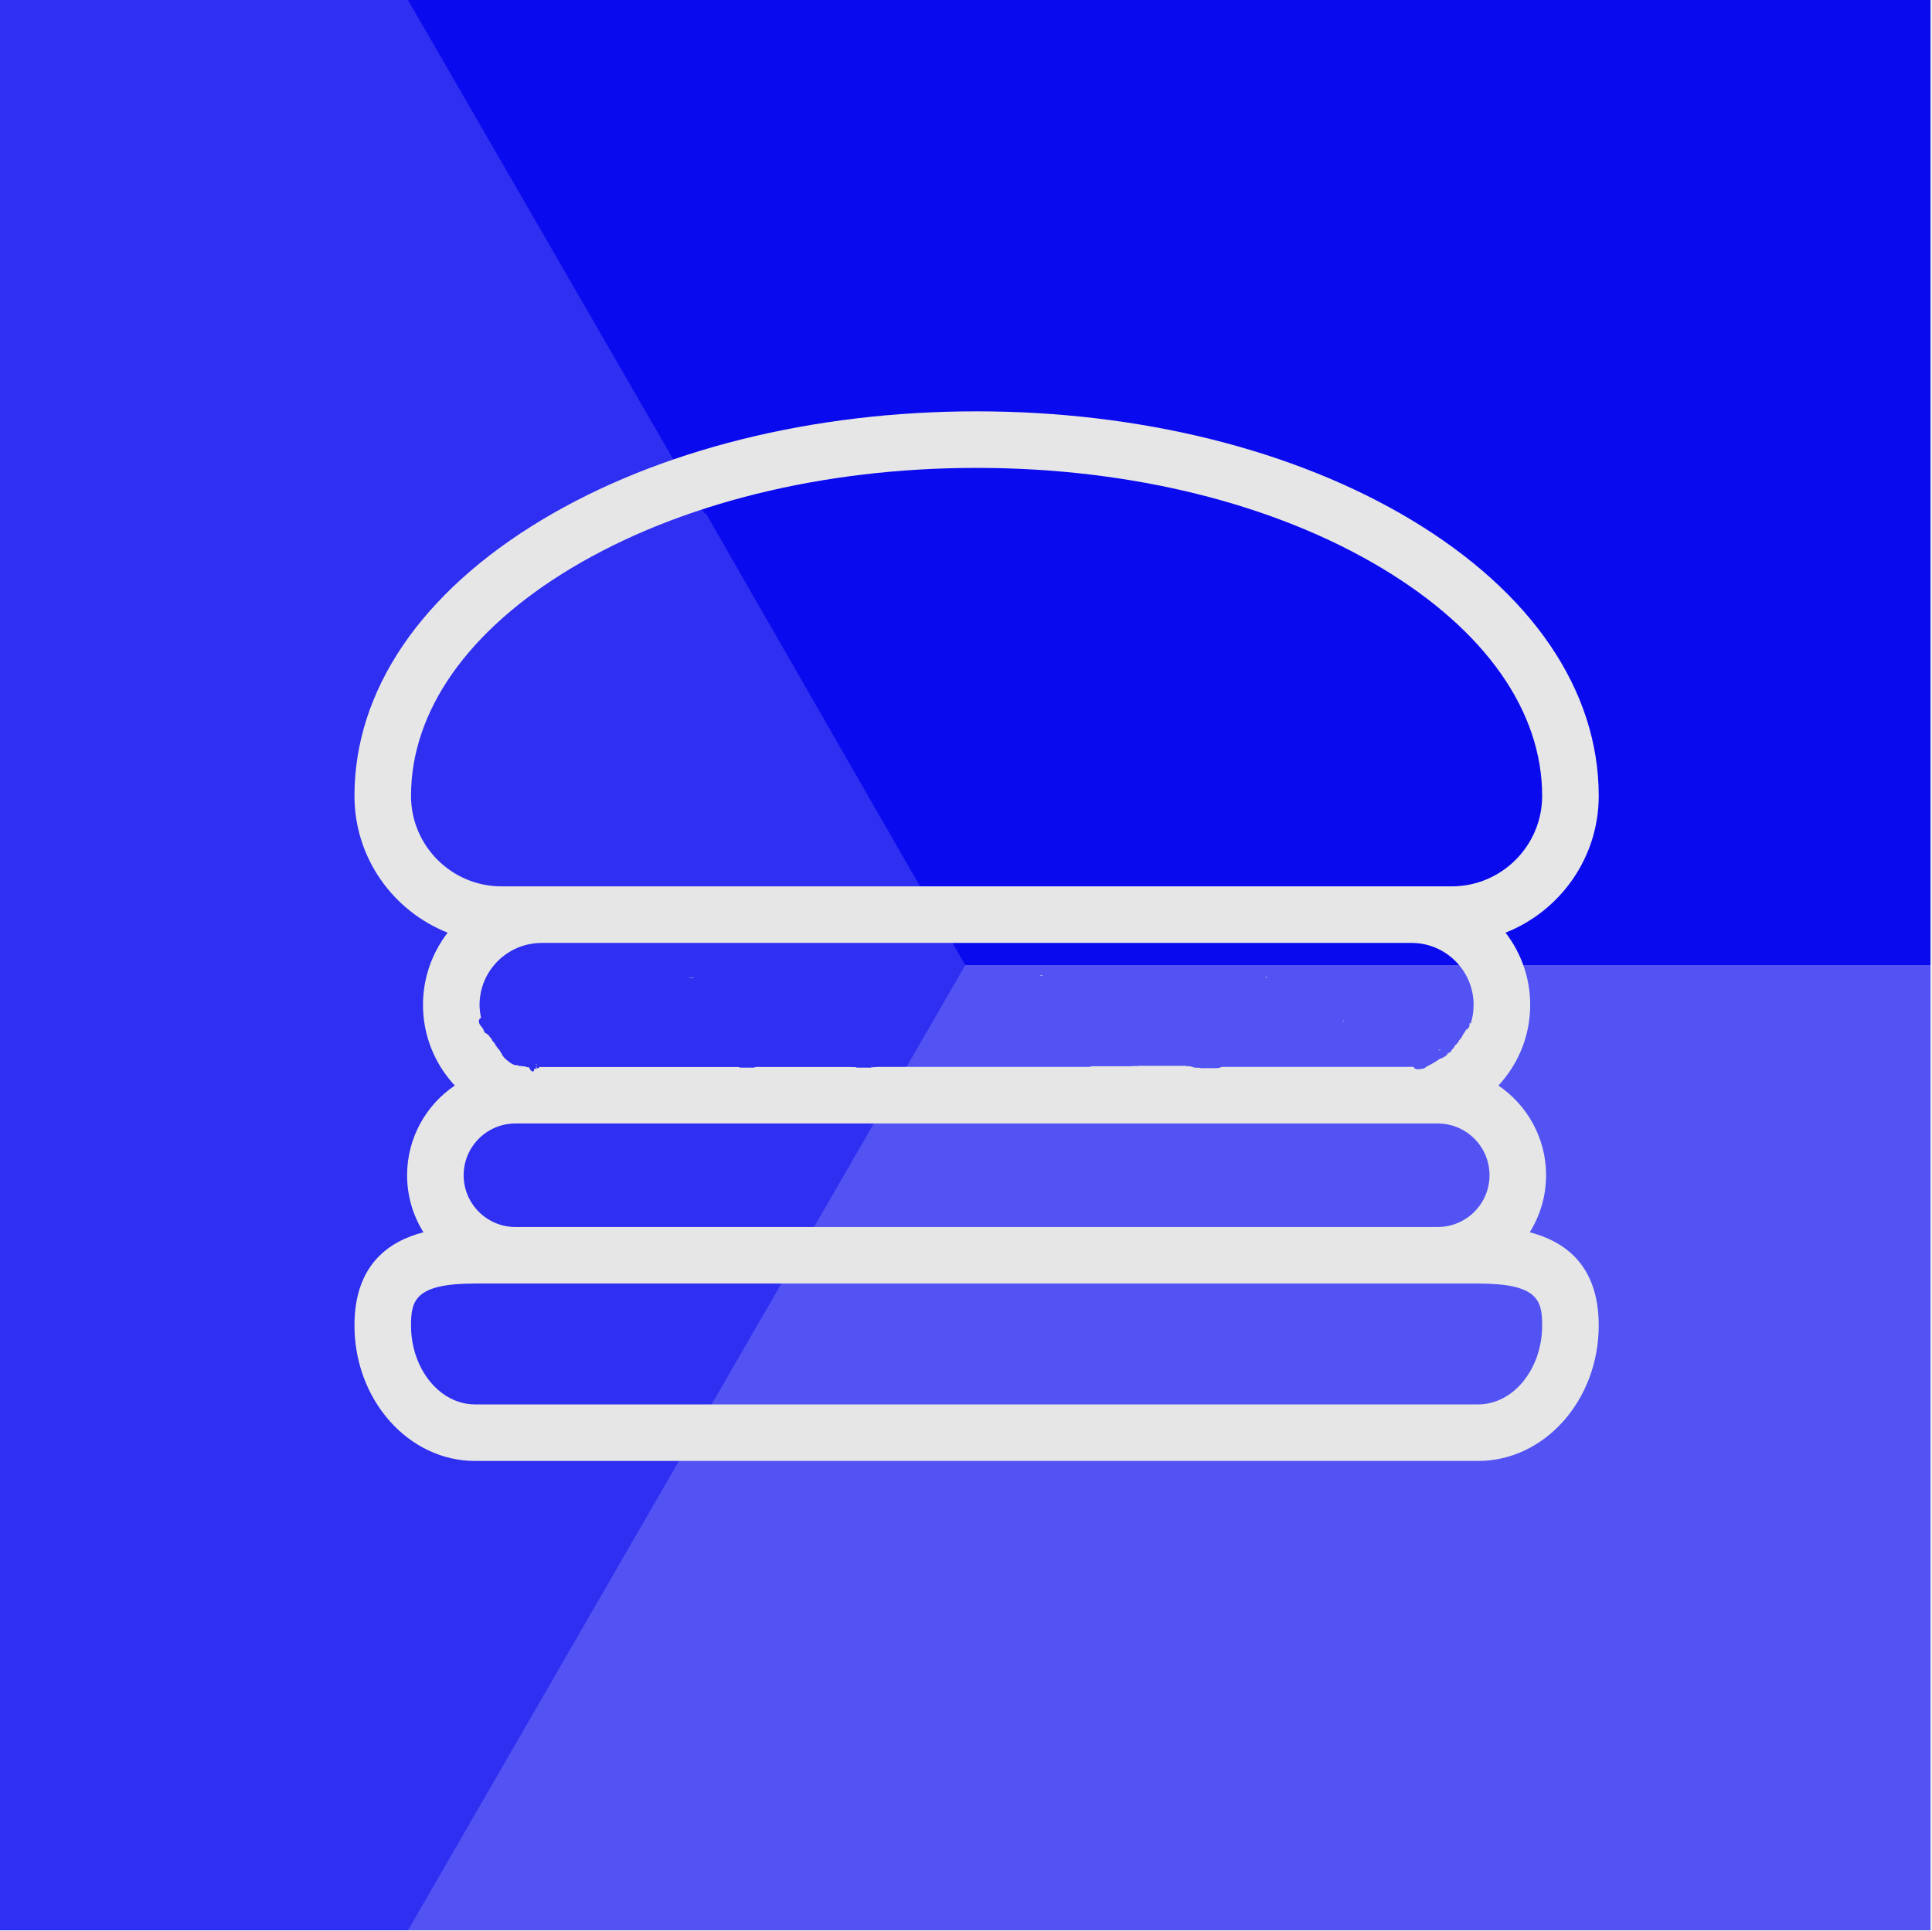
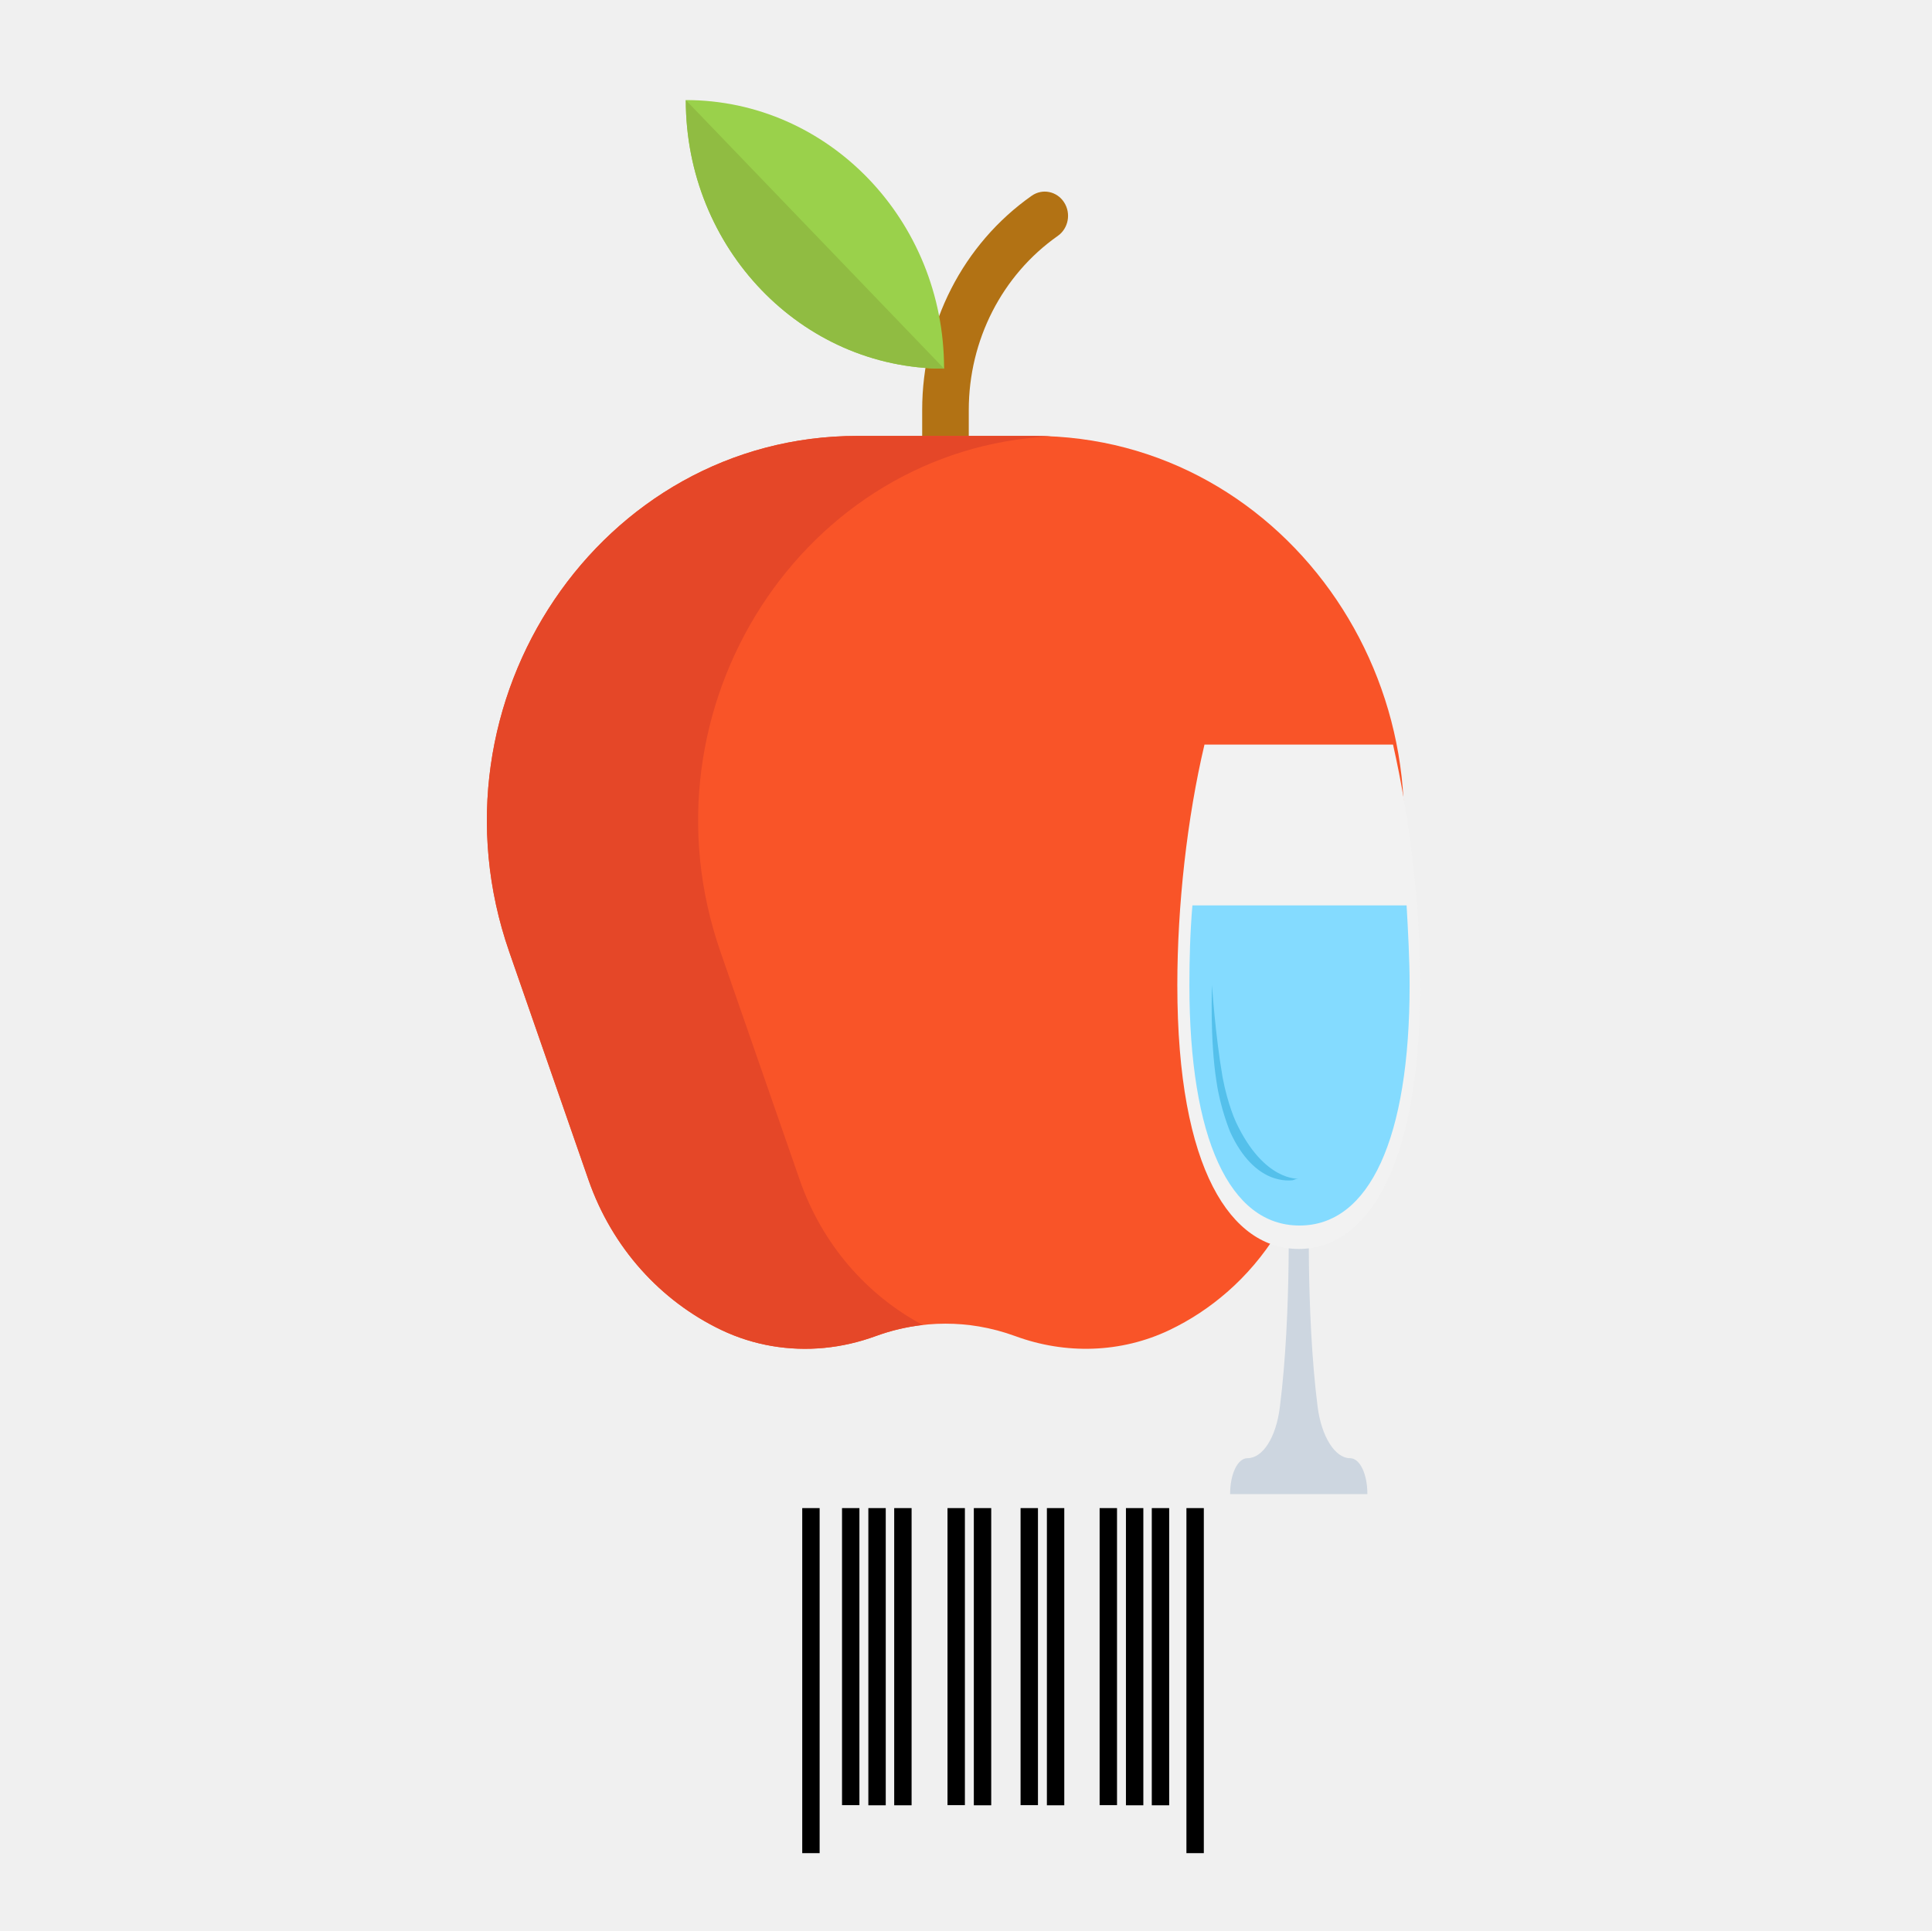
- <svg xmlns="http://www.w3.org/2000/svg" style="enable-background:new" height="512" viewBox="0 0 512.4 512" width="512.4" version="1.1" id="svg986">
-   <defs id="defs958">
-     <linearGradient id="a" y2="494" gradientUnits="userSpaceOnUse" x2="256" gradientTransform="matrix(1 0 0 1.076 0 -19.36)" y1="18" x1="256">
-       <stop style="stop-color:#eaeaea" offset="0" id="stop953" />
-       <stop style="stop-color:#f4f4f4" offset="1" id="stop955" />
+ <svg xmlns="http://www.w3.org/2000/svg" style="enable-background:new" height="512" viewBox="0 0 512.4 512" width="512.4" version="1.1" id="svg35">
+   <defs id="defs7">
+     <linearGradient id="a" y2="494" gradientUnits="userSpaceOnUse" x2="256" gradientTransform="matrix(1,0,0,1.076,248.7866,-26.82942)" y1="18" x1="256">
+       <stop style="stop-color:#eaeaea" offset="0" id="stop5042" />
+       <stop style="stop-color:#f4f4f4" offset="1" id="stop5044" />
+     </linearGradient>
+     <linearGradient id="a-6" y2="494" gradientUnits="userSpaceOnUse" x2="256" gradientTransform="matrix(1,0,0,1.076,248.7866,-26.82942)" y1="18" x1="256">
+       <stop style="stop-color:#eaeaea" offset="0" id="stop2" />
+       <stop style="stop-color:#f4f4f4" offset="1" id="stop4" />
    </linearGradient>
  </defs>
-   <rect style="color:#000000;enable-background:accumulate;fill:#0000ef;fill-opacity:0.956" height="512" width="512" y="0" x="0" id="rect960" />
-   <g transform="translate(0,18)" id="g968">
-     <path style="color:#000000;opacity:0.3;fill:#ffffff;enable-background:accumulate" d="M 256,256 108.2,512 H 512 V 256 H 389.3 Z" transform="translate(0,-18)" id="path964" />
-     <path style="color:#000000;opacity:0.15;fill:#ffffff;enable-background:accumulate" d="M 0,0 V 512 H 108.2 L 184.6,379.7 256,256 187.1,136 186.9,136.3 108.2,0 Z" transform="translate(0,-18)" id="path966" />
+   <path d="m-208.3 605.6c-7.842 0-14.55 5.029-17.32 12.19-0.061-0.001-0.121 0-0.182 0-7.088 0-12.83 6.002-12.83 13.41 0 7.404 5.746 13.41 12.83 13.41h17.5 16.33c5.155 0 9.333-4.365 9.333-9.75 0-4.543-2.974-8.363-7-9.445 0.001-0.103 0-0.202 0-0.305 0-10.77-8.357-19.5-18.67-19.5z" style="stroke-width:4;color:#000000;stroke:#ccc;enable-background:accumulate;display:none;fill:#fff" id="path19" />
+   <path style="stroke-width:4;color:#000000;stroke:#ccc;enable-background:accumulate;display:none;fill:none" d="m288.9 828.1c-6.349 0-11.78 4.072-14.02 9.867-0.05-0.001-0.098 0-0.148 0-5.738 0-10.39 4.86-10.39 10.85 0 5.995 4.652 10.85 10.39 10.85h14.17 13.22c4.173 0 7.557-3.534 7.557-7.894 0-3.678-2.408-6.771-5.667-7.647 0.001-0.083 0-0.163 0-0.247 0-8.719-6.766-15.79-15.11-15.79z" id="path21" />
+   <g style="display:none" transform="translate(0 -558.4)" id="g33">
+     <path d="m166.1 576.4h179.9c145.3 0 166.1 20.74 166.1 165.9v144.2c0 145.2-20.76 165.9-166.1 165.9h-179.9c-145.3 0-166.1-20-166.1-165.5v-144.2c0-145.2 20.76-165.9 166.1-165.9z" style="stroke:#00f;fill:#00f;display:inline;fill-opacity:.081" id="path23" />
+     <circle style="stroke-width:.833;fill-opacity:.081;color:#000000;stroke:#00f;enable-background:accumulate;display:inline;fill:#00f" cx="256" transform="matrix(1.2 0 0 1.2 -51.2 528.8)" cy="238" r="120" id="circle25" />
+     <rect style="stroke-linejoin:round;fill-opacity:.081;color:#000000;stroke:#00f;stroke-linecap:round;enable-background:accumulate;display:inline;fill:#00f" height="272" width="272" y="678.4" x="120" id="rect27" />
+     <rect style="stroke-linejoin:round;fill-opacity:.081;color:#000000;stroke:#00f;stroke-linecap:round;enable-background:accumulate;display:inline;fill:#00f" height="240" width="304" y="694.4" x="104" id="rect29" />
+     <rect style="stroke-linejoin:round;fill-opacity:.081;color:#000000;stroke:#00f;stroke-linecap:round;enable-background:accumulate;display:inline;fill:#00f" height="304" width="240" y="662.4" x="136" id="rect31" />
  </g>
-   <path d="m-208.3 605.6c-7.842 0-14.55 5.029-17.32 12.19-0.061-0.001-0.121 0-0.182 0-7.088 0-12.83 6.002-12.83 13.41 0 7.404 5.746 13.41 12.83 13.41h17.5 16.33c5.155 0 9.333-4.365 9.333-9.75 0-4.543-2.974-8.363-7-9.445 0.001-0.103 0-0.202 0-0.305 0-10.77-8.357-19.5-18.67-19.5z" style="stroke-width:4;color:#000000;stroke:#ccc;enable-background:accumulate;display:none;fill:#fff" id="path970" />
-   <path style="stroke-width:4;color:#000000;stroke:#ccc;enable-background:accumulate;display:none;fill:none" d="m288.9 828.1c-6.349 0-11.78 4.072-14.02 9.867-0.05-0.001-0.098 0-0.148 0-5.738 0-10.39 4.86-10.39 10.85 0 5.995 4.652 10.85 10.39 10.85h14.17 13.22c4.173 0 7.557-3.534 7.557-7.894 0-3.678-2.408-6.771-5.667-7.647 0.001-0.083 0-0.163 0-0.247 0-8.719-6.766-15.79-15.11-15.79z" id="path972" />
-   <g style="display:none" transform="translate(0 -558.4)" id="g984">
-     <path d="m166.1 576.4h179.9c145.3 0 166.1 20.74 166.1 165.9v144.2c0 145.2-20.76 165.9-166.1 165.9h-179.9c-145.3 0-166.1-20-166.1-165.5v-144.2c0-145.2 20.76-165.9 166.1-165.9z" style="stroke:#00f;fill:#00f;display:inline;fill-opacity:.081" id="path974" />
-     <circle style="stroke-width:.833;fill-opacity:.081;color:#000000;stroke:#00f;enable-background:accumulate;display:inline;fill:#00f" cx="256" transform="matrix(1.2 0 0 1.2 -51.2 528.8)" cy="238" r="120" id="circle976" />
-     <rect style="stroke-linejoin:round;fill-opacity:.081;color:#000000;stroke:#00f;stroke-linecap:round;enable-background:accumulate;display:inline;fill:#00f" height="272" width="272" y="678.4" x="120" id="rect978" />
-     <rect style="stroke-linejoin:round;fill-opacity:.081;color:#000000;stroke:#00f;stroke-linecap:round;enable-background:accumulate;display:inline;fill:#00f" height="240" width="304" y="694.4" x="104" id="rect980" />
-     <rect style="stroke-linejoin:round;fill-opacity:.081;color:#000000;stroke:#00f;stroke-linecap:round;enable-background:accumulate;display:inline;fill:#00f" height="304" width="240" y="662.4" x="136" id="rect982" />
-   </g>
-   <path id="path28" d="m 259.008,109.107 c -43.41,0 -84.333,10.21 -115.229,28.748 -32.096,19.258 -49.771,45.272 -49.771,73.252 0,16.465 10.261,30.569 24.719,36.281 -4.098,5.309 -6.543,11.956 -6.543,19.166 0,8.255 3.209,15.766 8.43,21.381 -7.624,5.171 -12.646,13.905 -12.646,23.791 0,5.553 1.595,10.734 4.336,15.133 -8.957,2.314 -18.295,8.445 -18.295,24.701 0,19.826 14.352,35.955 31.994,35.955 h 266.012 c 17.642,0 31.994,-16.129 31.994,-35.955 0,-16.257 -9.338,-22.387 -18.295,-24.701 2.74,-4.399 4.334,-9.58 4.334,-15.133 0,-9.884 -5.02,-18.616 -12.641,-23.787 5.221,-5.615 8.426,-13.13 8.426,-21.385 0,-7.21 -2.445,-13.857 -6.543,-19.166 14.459,-5.712 24.719,-19.816 24.719,-36.281 0,-27.98 -17.676,-53.994 -49.771,-73.252 -30.896,-18.538 -71.821,-28.748 -115.229,-28.748 z m 0,15 c 40.729,0 78.91,9.45 107.51,26.609 27.4,16.439 42.49,37.887 42.49,60.391 0,13.234 -10.767,24.002 -24,24.002 h -252 c -13.234,0 -24,-10.767 -24,-24.002 0,-22.504 15.089,-43.951 42.488,-60.391 28.599,-17.159 66.781,-26.609 107.512,-26.609 z m -115.379,126.002 h 230.756 c 9.067,0 16.445,7.378 16.445,16.445 0,1.711 -0.264,3.36 -0.75,4.912 -0.114,-0.015 -0.21,-0.046 -0.322,-0.062 -0.004,0.04 -0.008,0.081 -0.012,0.119 -0.006,0.1 -0.005,0.06 -0.008,0.09 0.019,0.085 0.022,0.174 0.01,0.26 -0.031,0.191 -0.083,0.377 -0.125,0.566 -0.707,0.808 -0.235,0.449 -1.027,0.805 0.062,0.013 0.11,-0.047 0.168,-0.045 0.048,0.002 -0.028,0.105 -0.1,0.232 -0.182,0.267 -0.313,0.566 -0.512,0.822 -0.041,0.052 -0.086,0.101 -0.131,0.15 0.032,-0.015 -0.039,0.058 -0.059,0.088 -0.15,0.393 -0.352,0.767 -0.631,1.086 -0.138,0.158 -0.303,0.293 -0.443,0.449 0.022,-0.006 0.068,-0.042 0.066,-0.019 -0.005,0.067 -0.048,0.126 -0.078,0.186 -0.179,0.355 -0.226,0.393 -0.555,0.725 -0.5,0.505 -0.276,0.161 -0.486,0.52 -0.225,0.496 -0.654,0.861 -0.979,1.291 0.019,0.054 0.057,-0.051 0.049,-0.033 -0.047,0.102 -0.051,0.241 -0.145,0.305 -0.329,0.223 -0.727,0.326 -1.072,0.521 -0.041,0.023 0.096,0.01 0.143,0.004 0.07,-0.009 0.137,-0.034 0.205,-0.051 0.021,-0.008 0.045,-0.039 0.062,-0.025 0.015,0.012 -0.017,0.035 -0.031,0.049 -0.116,0.112 -0.237,0.22 -0.357,0.326 -0.095,0.084 -0.193,0.162 -0.289,0.244 -0.072,0.062 -0.135,0.137 -0.215,0.188 -0.164,0.104 -0.341,0.182 -0.512,0.273 -0.263,0.129 -0.536,0.253 -0.824,0.314 -0.005,9.9e-4 -0.011,0.005 -0.016,0.006 -0.474,0.381 -0.981,0.664 -1.254,0.836 -0.08,0.033 -0.166,0.056 -0.242,0.098 -0.01,0.006 0.012,0.026 0.004,0.033 -0.08,0.06 -0.173,0.104 -0.258,0.158 -0.032,0.021 -0.061,0.048 -0.094,0.066 -0.139,0.075 -0.279,0.144 -0.42,0.215 -0.051,0.037 -0.259,0.158 -0.789,0.449 -0.327,0.142 -0.179,0.065 -0.443,0.223 -0.036,0.03 -0.071,0.064 -0.109,0.092 -0.052,0.037 -0.108,0.07 -0.162,0.104 -0.018,0.011 -0.035,0.022 -0.053,0.033 -0.009,0.006 -0.034,0.028 -0.025,0.021 -0.089,0.071 -0.174,0.15 -0.277,0.195 -0.164,0.072 -0.348,0.088 -0.521,0.133 -0.117,-0.005 -0.234,-0.022 -0.352,-0.018 -0.017,6e-4 0.058,0.018 0.043,0.027 -0.014,0.008 -0.279,0.059 -0.291,0.06 -0.957,0.184 -1.565,-0.15 -1.756,-0.609 -0.158,0.006 -0.31,0.033 -0.469,0.033 h -50.393 c -0.249,0.154 -0.581,0.264 -1,0.299 -0.691,0.057 -1.384,0.054 -2.076,0.029 -0.358,0.003 -0.715,0.005 -1.072,0.004 -0.4,-10e-4 -0.801,-1.1e-4 -1.201,0 -0.214,0.01 -0.436,-0.035 -0.639,-0.119 -0.044,-0.005 -0.092,-0.013 -0.121,-0.012 -0.423,0.034 -0.83,0.043 -1.246,-0.064 -0.543,-0.194 -0.308,-0.131 -0.697,-0.219 -0.232,-0.075 -0.453,-0.115 -0.693,-0.096 -0.082,0.007 -0.164,0.029 -0.246,0.019 -0.291,-0.034 -0.432,-0.091 -0.596,-0.133 h -0.781 -1.996 -1.162 -0.957 c -0.765,0 -1.53,10e-6 -2.295,0 -0.491,0 -0.981,3e-5 -1.473,0 -0.349,-6e-5 -0.7,-3.5e-4 -1.049,0 -0.451,-3e-5 -0.901,-0.002 -1.352,0 -0.332,0.008 -0.666,0.006 -0.998,-0.016 -0.158,-0.003 -0.302,0.029 -0.459,0.047 -0.348,0.04 -0.327,0.033 -0.662,0.027 -0.092,-0.001 -0.184,-0.006 -0.275,-0.008 -0.107,-0.003 -0.213,-0.014 -0.32,-0.01 -0.109,0.004 -0.188,0.028 -0.303,0.043 -0.343,0.045 -0.283,0.033 -0.633,0.033 h -1.207 -1.34 -1.541 -2.494 -0.812 -1.502 -1.143 c -0.041,0.005 -0.081,0.009 -0.121,0.018 -0.338,0.074 -0.668,0.193 -1.021,0.148 h -0.795 -0.971 -0.059 c 0.006,0.003 0.011,0.007 0.018,0.01 h -54.143 c -0.085,0.035 -0.189,0.059 -0.316,0.059 h -0.557 c -0.011,0 -0.022,-0.001 -0.033,0.002 -0.156,0.057 -0.257,0.049 -0.418,0.031 -0.011,-10e-4 0.025,0.002 0.035,0.006 0.006,0.003 -0.015,-3.4e-4 -0.021,0 -0.041,0.018 -0.091,-0.015 -0.133,0.002 -0.009,0.004 0.031,0.012 0.023,0.018 -0.025,0.021 -0.059,0.026 -0.09,0.037 -0.135,0.051 -0.104,0.035 -0.289,0.053 -0.189,-0.027 -0.38,-0.028 -0.57,-0.023 -0.13,0.004 -0.259,-3e-5 -0.389,0 -0.165,5e-4 -0.329,7e-5 -0.494,0 -0.165,-4e-5 -0.331,0 -0.496,0 -0.141,-10e-6 -0.281,0 -0.422,0 H 228 227.344 c -0.146,-0.01 -0.28,-0.042 -0.412,-0.104 -0.026,-0.012 -0.052,-0.027 -0.078,-0.041 -0.198,0.034 -0.403,0.029 -0.604,0.023 -0.162,0.017 -0.317,-0.049 -0.477,-0.055 -0.04,-10e-4 -0.079,0.01 -0.119,0.012 -0.261,0.012 -0.522,0.01 -0.783,0.008 -0.131,9.5e-4 -0.263,0.002 -0.395,0.002 -0.223,-2.1e-4 -0.445,-2e-5 -0.668,0 h -0.795 -0.465 -0.73 -1.053 -0.451 -0.809 -0.43 -1.1 -0.328 -0.617 -0.699 -0.695 -0.713 -0.795 -0.504 -0.752 -0.656 -0.951 -0.801 -0.746 -0.314 -0.605 -0.672 -0.648 -0.434 -0.584 -0.52 -0.498 -0.539 -0.904 -0.393 -0.322 -0.385 -0.543 -0.604 -0.408 -0.039 c -0.131,0 -0.216,-0.034 -0.295,-0.072 -0.049,0.019 -0.103,0.035 -0.164,0.047 -0.07,0.014 -0.14,0.032 -0.211,0.045 -0.029,0.005 -0.059,0.009 -0.088,0.014 v 0.012 c 10e-4,0.007 -0.019,0.01 -0.021,0.004 v -0.004 c -0.007,0.001 -0.013,0.005 -0.019,0.006 v 0.008 c 2.7e-4,0.001 -0.003,2.4e-4 -0.006,0 0.002,-3.3e-4 0.004,-0.008 0.006,-0.008 -0.006,-0.039 -0.015,-0.078 -0.021,-0.117 -0.015,-0.042 -0.028,-0.085 -0.043,-0.127 6.3e-4,0.082 -0.001,0.164 0.002,0.246 -0.093,0.015 -0.198,4.2e-4 -0.289,0.012 -0.017,0.002 -0.033,0.009 -0.049,0.014 -0.037,0.012 -0.073,0.025 -0.109,0.037 -0.166,0.047 -0.336,0.068 -0.508,0.055 -0.073,-0.005 -0.139,-0.021 -0.213,-0.021 -0.152,0.009 -0.303,0.007 -0.455,0.006 -0.125,-10e-4 -0.25,-0.002 -0.375,-0.002 -0.195,-10e-5 -0.389,-2e-5 -0.584,0 -0.118,2e-5 -0.236,0 -0.354,0 h -0.543 -0.328 -0.246 c -0.22,0 -0.376,-0.064 -0.471,-0.154 h -52.291 c -0.205,0 -0.401,-0.036 -0.604,-0.045 -0.001,0.089 -0.006,0.177 -0.016,0.266 -0.002,0.022 -0.352,0.072 -0.688,0.129 -0.046,0.384 -0.081,0.492 -0.1,0.018 -0.267,0.048 -0.501,0.099 -0.506,0.145 -0.136,1.278 -1.069,0.526 -1.383,-0.428 -0.411,-0.029 -0.434,0.003 -0.816,-0.139 -0.107,-0.04 -0.257,-0.036 -0.314,-0.135 -0.002,-0.004 0.001,-0.007 -0.002,-0.01 -0.279,0.031 -0.515,0.035 -0.797,-0.029 -0.162,-0.037 -0.197,-0.058 -0.176,-0.07 -0.226,0.04 -0.184,0.084 -0.795,-0.066 -0.085,-0.021 -0.155,-0.084 -0.23,-0.129 -0.004,-0.003 -0.013,-0.008 -0.019,-0.012 -0.099,0.014 -0.199,0.024 -0.299,0.021 -0.384,-0.009 -0.751,-0.162 -1.078,-0.352 -0.254,-0.144 -0.404,-0.226 -0.705,-0.43 -0.025,-0.017 -0.078,-0.104 -0.105,-0.129 -0.084,-0.077 -0.362,-0.276 -0.406,-0.309 -0.637,-0.505 -1.266,-1.08 -1.549,-1.863 0.024,0.026 0.045,0.055 0.072,0.078 0.006,0.005 0.001,-0.017 -0.006,-0.023 -0.08,-0.103 -0.173,-0.194 -0.246,-0.301 -0.078,-0.114 -0.138,-0.24 -0.207,-0.359 0.012,0.009 0.043,0.041 0.037,0.027 -0.019,-0.044 -0.052,-0.081 -0.078,-0.121 -0.067,-0.087 -0.136,-0.173 -0.201,-0.262 -0.009,-0.012 -0.018,-0.026 -0.019,-0.041 -5e-4,-0.006 0.02,-0.008 0.016,-0.012 -0.211,-0.226 -0.454,-0.424 -0.611,-0.697 -0.317,-0.639 -0.306,-0.111 -0.564,-0.969 -0.226,-0.198 -0.427,-0.416 -0.59,-0.684 -0.224,-0.368 -0.268,-0.257 -0.182,-0.422 -0.14,-0.21 0.016,0.012 -0.303,-0.334 -0.128,-0.139 -0.295,-0.355 -0.404,-0.504 -0.12,-0.164 -0.111,-0.1 -0.109,-0.215 -0.362,-0.235 -0.185,-0.062 -0.019,-0.137 0.04,-0.018 -0.096,0.02 -0.133,-0.012 -1.043,-0.708 -0.975,-0.433 -1.15,-1.076 0.022,0.027 0.082,0.112 0.066,0.08 -0.084,-0.168 -0.223,-0.306 -0.285,-0.486 -0.169,-0.346 0.385,0.408 -0.225,-0.4 -0.12,-0.16 -0.254,-0.308 -0.381,-0.463 v -0.004 c -0.823,-1.005 -0.566,-1.924 0.066,-2.146 -0.236,-1.107 -0.402,-2.24 -0.402,-3.418 0,-9.067 7.377,-16.445 16.445,-16.445 z m 83.225,32.932 c -0.008,-0.004 -0.017,-0.01 -0.025,-0.014 -0.008,-0.004 -0.033,-0.01 -0.025,-0.008 0.017,0.009 0.034,0.013 0.051,0.021 z m 138.236,-25.332 c -0.028,0.006 -0.054,0.017 -0.08,0.027 0.05,-0.022 0.111,-0.034 0.08,-0.027 z m -88.912,0.922 c -0.235,0.008 -0.512,0.011 -0.373,0.057 0.321,0.106 0.656,0.164 0.988,0.232 -0.205,-0.096 -0.41,-0.194 -0.615,-0.289 z m 59.928,0.375 c -0.169,0.097 -0.326,0.183 -0.49,0.275 -0.006,0.032 -0.012,0.064 -0.018,0.096 0.17,-0.098 0.266,-0.087 0.455,-0.215 0.018,-0.052 0.035,-0.104 0.053,-0.156 z m -153.643,0.248 c 0.031,0.003 -0.574,-0.066 0.568,0.09 h 1.012 c -0.022,-0.015 -0.109,-0.08 -0.121,-0.09 -0.165,3.8e-4 -0.324,-0.001 -0.604,0.002 -0.285,6.3e-4 -0.57,-0.002 -0.855,-0.002 z m 157.691,7.129 c -0.044,0.01 -0.089,0.017 -0.131,0.031 0.046,-0.006 0.091,-0.012 0.137,-0.018 -0.001,-0.005 -0.005,-0.009 -0.006,-0.014 z m 16.312,4.268 c -0.11,0.037 -0.251,0.08 -0.371,0.119 0.087,0.022 0.174,0.045 0.26,0.068 0.038,-0.062 0.071,-0.127 0.111,-0.188 z m -225.09,6.242 c 0.041,0.083 0.106,0.151 0.234,0.182 -0.081,-0.059 -0.158,-0.12 -0.234,-0.182 z m 250.783,1.365 c -0.27,0.09 -0.447,0.143 -0.697,0.344 -0.009,0.007 -0.002,0.02 0.002,0.033 0.112,-0.026 0.18,-0.012 0.406,-0.143 -0.038,0.037 -0.155,0.144 -0.113,0.111 0.14,-0.109 0.269,-0.23 0.402,-0.346 z m -7.777,0.967 c -0.004,0.002 -0.008,0.002 -0.012,0.004 -0.049,0.021 -0.041,0.02 -0.006,0.01 0.007,-0.005 0.011,-0.008 0.018,-0.014 z m -184.051,0.068 c 0.019,0.013 0.041,0.026 0.061,0.039 -0.01,-0.012 -0.019,-0.025 -0.029,-0.035 -0.011,-0.002 -0.021,-0.003 -0.031,-0.004 z m 4.104,2.496 c -0.011,10e-4 -0.022,0.003 -0.033,0.004 0.019,0.011 0.04,0.022 0.059,0.033 -0.01,-0.012 -0.018,-0.025 -0.025,-0.037 z m -52,0.467 c -0.029,2.8e-4 -0.057,0.002 -0.086,0.002 h -0.201 c 0.005,0.062 0.01,0.124 0.016,0.186 0.087,-0.054 0.179,-0.106 0.27,-0.158 8.8e-4,-0.01 -0.001,-0.02 0.002,-0.029 z m 88.842,0.143 c -0.002,7.5e-4 -0.003,-0.001 -0.006,0.002 -0.052,0.114 -0.252,0.425 -0.156,0.344 0.1,-0.085 0.124,-0.233 0.191,-0.346 -0.01,-2e-5 -0.019,3e-5 -0.029,0 z m -0.453,0.016 c -0.064,-0.001 -0.128,0.007 -0.191,0.006 0.043,0.004 0.086,0.003 0.129,0.01 -0.015,0.006 -0.031,0.009 -0.043,0.019 -0.009,0.008 0.022,-0.006 0.033,-0.01 0.024,-0.009 0.049,-0.016 0.072,-0.025 z m -93.322,0.012 c -0.033,3.6e-4 -0.126,0.049 -0.172,0.055 -0.008,10e-4 -0.016,0.003 -0.023,0.004 0.006,9.9e-4 0.013,0.003 0.019,0.004 0.061,-0.014 0.157,0.014 0.184,-0.043 0.006,-0.014 0.003,-0.02 -0.008,-0.019 z m 4.697,0.471 c 0.008,0.117 0.016,0.233 0.019,0.35 0.001,0.054 0.004,0.08 0.006,0.123 0.033,-0.006 0.066,-0.012 0.1,-0.018 0.015,-0.123 0.03,-0.277 0.047,-0.441 -0.057,-0.005 -0.115,-0.008 -0.172,-0.014 z m -5.502,15.105 h 244.621 c 7.57,0 13.728,6.157 13.729,13.727 0,7.57 -6.158,13.729 -13.729,13.729 H 136.697 c -7.57,0 -13.73,-6.158 -13.73,-13.729 0,-7.57 6.16,-13.727 13.73,-13.727 z m -10.695,42.453 h 266.012 c 15.811,0 16.994,4.397 16.994,11.105 0,11.555 -7.624,20.955 -16.994,20.955 H 126.002 c -9.371,0 -16.994,-9.4 -16.994,-20.955 0,-6.708 1.183,-11.105 16.994,-11.105 z" style="fill:#e6e6e6" />
+   <path style="fill:#b27214;stroke-width:1" d="m 250.757,134.558 c -3.412,0 -6.179,-2.877 -6.179,-6.425 v -19.387 c 0,-22.802 10.86,-44.044 29.05,-56.822 2.828,-1.987 6.669,-1.213 8.579,1.728 1.91,2.941 1.166,6.935 -1.662,8.921 -14.783,10.385 -23.609,27.646 -23.609,46.173 v 19.387 c -6.2e-4,3.548 -2.767,6.425 -6.179,6.425 z" id="path2" />
+   <path style="fill:#9ad14b;stroke-width:1" d="m 250.386,97.779 c -37.83,0 -68.501,-31.896 -68.501,-71.236 18.915,0 36.042,7.976 48.44,20.869 12.391,12.886 20.061,30.696 20.061,50.367 z" id="path4" />
+   <path style="fill:#f95428;stroke-width:1" d="m 274.087,115.624 c 68.064,0 115.492,70.259 92.367,136.835 l -21.024,60.492 c -1.738,5.003 -3.988,9.715 -6.673,14.067 -3.674,5.937 -8.172,11.223 -13.289,15.695 h -0.008 c -4.63,4.052 -9.771,7.436 -15.282,10.075 -12.868,6.134 -27.59,6.52 -40.919,1.611 -3.155,-1.157 -6.376,-2.005 -9.639,-2.562 -2.933,-0.497 -5.907,-0.737 -8.864,-0.737 -6.261,0 -12.514,1.097 -18.503,3.298 -4.441,1.628 -9.021,2.682 -13.642,3.127 -9.276,0.891 -18.693,-0.642 -27.277,-4.737 -16.073,-7.667 -28.982,-21.786 -35.26,-39.837 L 135.059,252.459 C 111.925,185.884 159.353,115.625 227.417,115.625 h 23.339 z" id="path6" />
+   <path style="fill:#e54728;stroke-width:1" d="m 212.094,312.951 -21.016,-60.492 c -22.599,-65.039 22.147,-133.581 87.683,-136.711 -1.548,-0.074 -3.104,-0.124 -4.675,-0.124 h -23.331 -23.339 c -68.064,0 -115.492,70.259 -92.359,136.835 l 21.016,60.492 c 6.278,18.051 19.187,32.17 35.26,39.837 8.584,4.095 18,5.629 27.277,4.737 4.622,-0.446 9.202,-1.499 13.642,-3.127 4.063,-1.493 8.249,-2.465 12.475,-2.945 -14.846,-7.908 -26.702,-21.446 -32.634,-38.501 z" id="path8" />
+   <rect style="fill:#000000;fill-opacity:1;fill-rule:evenodd;stroke-width:1" id="rect846-7" width="4.613" height="91.523" x="212.767" y="400.022" rx="0" ry="0" />
+   <rect style="fill:#000000;fill-opacity:1;fill-rule:evenodd;stroke-width:1" id="rect846-7-3" width="4.613" height="78.788" x="223.321" y="400.022" rx="0" ry="0" />
+   <rect style="fill:#000000;fill-opacity:1;fill-rule:evenodd;stroke-width:1" id="rect846-7-3-6" width="4.613" height="78.825" x="230.302" y="400.022" rx="0" ry="0" />
+   <rect style="fill:#000000;fill-opacity:1;fill-rule:evenodd;stroke-width:1" id="rect846-7-3-6-0" width="4.613" height="78.825" x="237.157" y="400.022" rx="0" ry="0" />
+   <rect style="fill:#000000;fill-opacity:1;fill-rule:evenodd;stroke-width:1" id="rect846-7-3-2" width="4.613" height="78.788" x="291.639" y="400.022" rx="0" ry="0" />
+   <rect style="fill:#000000;fill-opacity:1;fill-rule:evenodd;stroke-width:1" id="rect846-7-3-6-6" width="4.613" height="78.825" x="298.621" y="400.022" rx="0" ry="0" />
+   <rect style="fill:#000000;fill-opacity:1;fill-rule:evenodd;stroke-width:1" id="rect846-7-3-2-8" width="4.613" height="78.788" x="270.673" y="400.022" rx="0" ry="0" />
+   <rect style="fill:#000000;fill-opacity:1;fill-rule:evenodd;stroke-width:1" id="rect846-7-3-6-6-7" width="4.613" height="78.825" x="277.654" y="400.022" rx="0" ry="0" />
+   <rect style="fill:#000000;fill-opacity:1;fill-rule:evenodd;stroke-width:1" id="rect846-7-3-2-8-9" width="4.613" height="78.788" x="251.294" y="400.022" rx="0" ry="0" />
+   <rect style="fill:#000000;fill-opacity:1;fill-rule:evenodd;stroke-width:1" id="rect846-7-3-6-6-7-2" width="4.613" height="78.825" x="258.276" y="400.022" rx="0" ry="0" />
+   <rect style="fill:#000000;fill-opacity:1;fill-rule:evenodd;stroke-width:1" id="rect846-7-3-6-0-1" width="4.613" height="78.825" x="305.475" y="400.022" rx="0" ry="0" />
+   <path style="fill:#90bc42;stroke-width:1" d="m 250.386,97.779 c -37.83,0 -68.501,-31.896 -68.501,-71.236 z" id="path10" />
+   <path style="fill:#cdd6e0;stroke-width:1" d="m 358.053,386.785 v 0 c -4,0 -7.601,-5.799 -8.601,-13.669 -3.2,-25.266 -2.2,-56.745 -2.2,-56.745 h -2.8 -2.8 c 0,0 1,31.479 -2.2,56.745 -1,8.284 -4.601,13.669 -8.601,13.669 v 0 c -2.6,0 -4.601,4.142 -4.601,9.527 h 36.404 c 3.8e-4,-5.385 -2,-9.527 -4.6,-9.527 z" id="path2-3" />
+   <path style="fill:#f2f2f2;stroke-width:1" d="m 319.448,197.497 c -4.6,19.467 -7.201,42.662 -7.201,63.786 0,49.29 14.402,70 32.204,70 17.802,0 32.204,-21.124 32.204,-70 0,-21.538 -2.8,-44.319 -7.201,-63.786 z" id="path4-6" />
+   <path style="fill:#84dbff;stroke-width:1" d="m 316.248,240.159 c -0.6,7.041 -0.8,14.083 -0.8,21.124 0,40.591 10.601,63.786 29.203,63.786 18.602,0 29.203,-23.195 29.203,-63.786 0,-6.627 -0.4,-14.083 -0.8,-21.124 1.9e-4,0 -56.806,0 -56.806,0 z" id="path6-7" />
+   <path style="fill:#54c0eb;stroke-width:1" d="m 344.451,312.644 c 0,0 -0.6,0 -1.6,0.414 -0.6,0 -10.001,1.657 -16.602,-12.84 0,0 -2.6,-6.213 -3.6,-13.254 -1.8,-11.183 -1.2,-25.68 -1.2,-25.68 0,0 0.8,12.84 2.8,24.438 1.4,7.456 3.6,12.012 3.6,12.012 7.401,15.739 16.602,14.911 16.602,14.911 z" id="path8-5" />
+   <rect style="fill:#000000;fill-opacity:1;fill-rule:evenodd;stroke-width:1" id="rect846-7-9" width="4.613" height="91.523" x="314.661" y="400.022" rx="0" ry="0" />
</svg>
